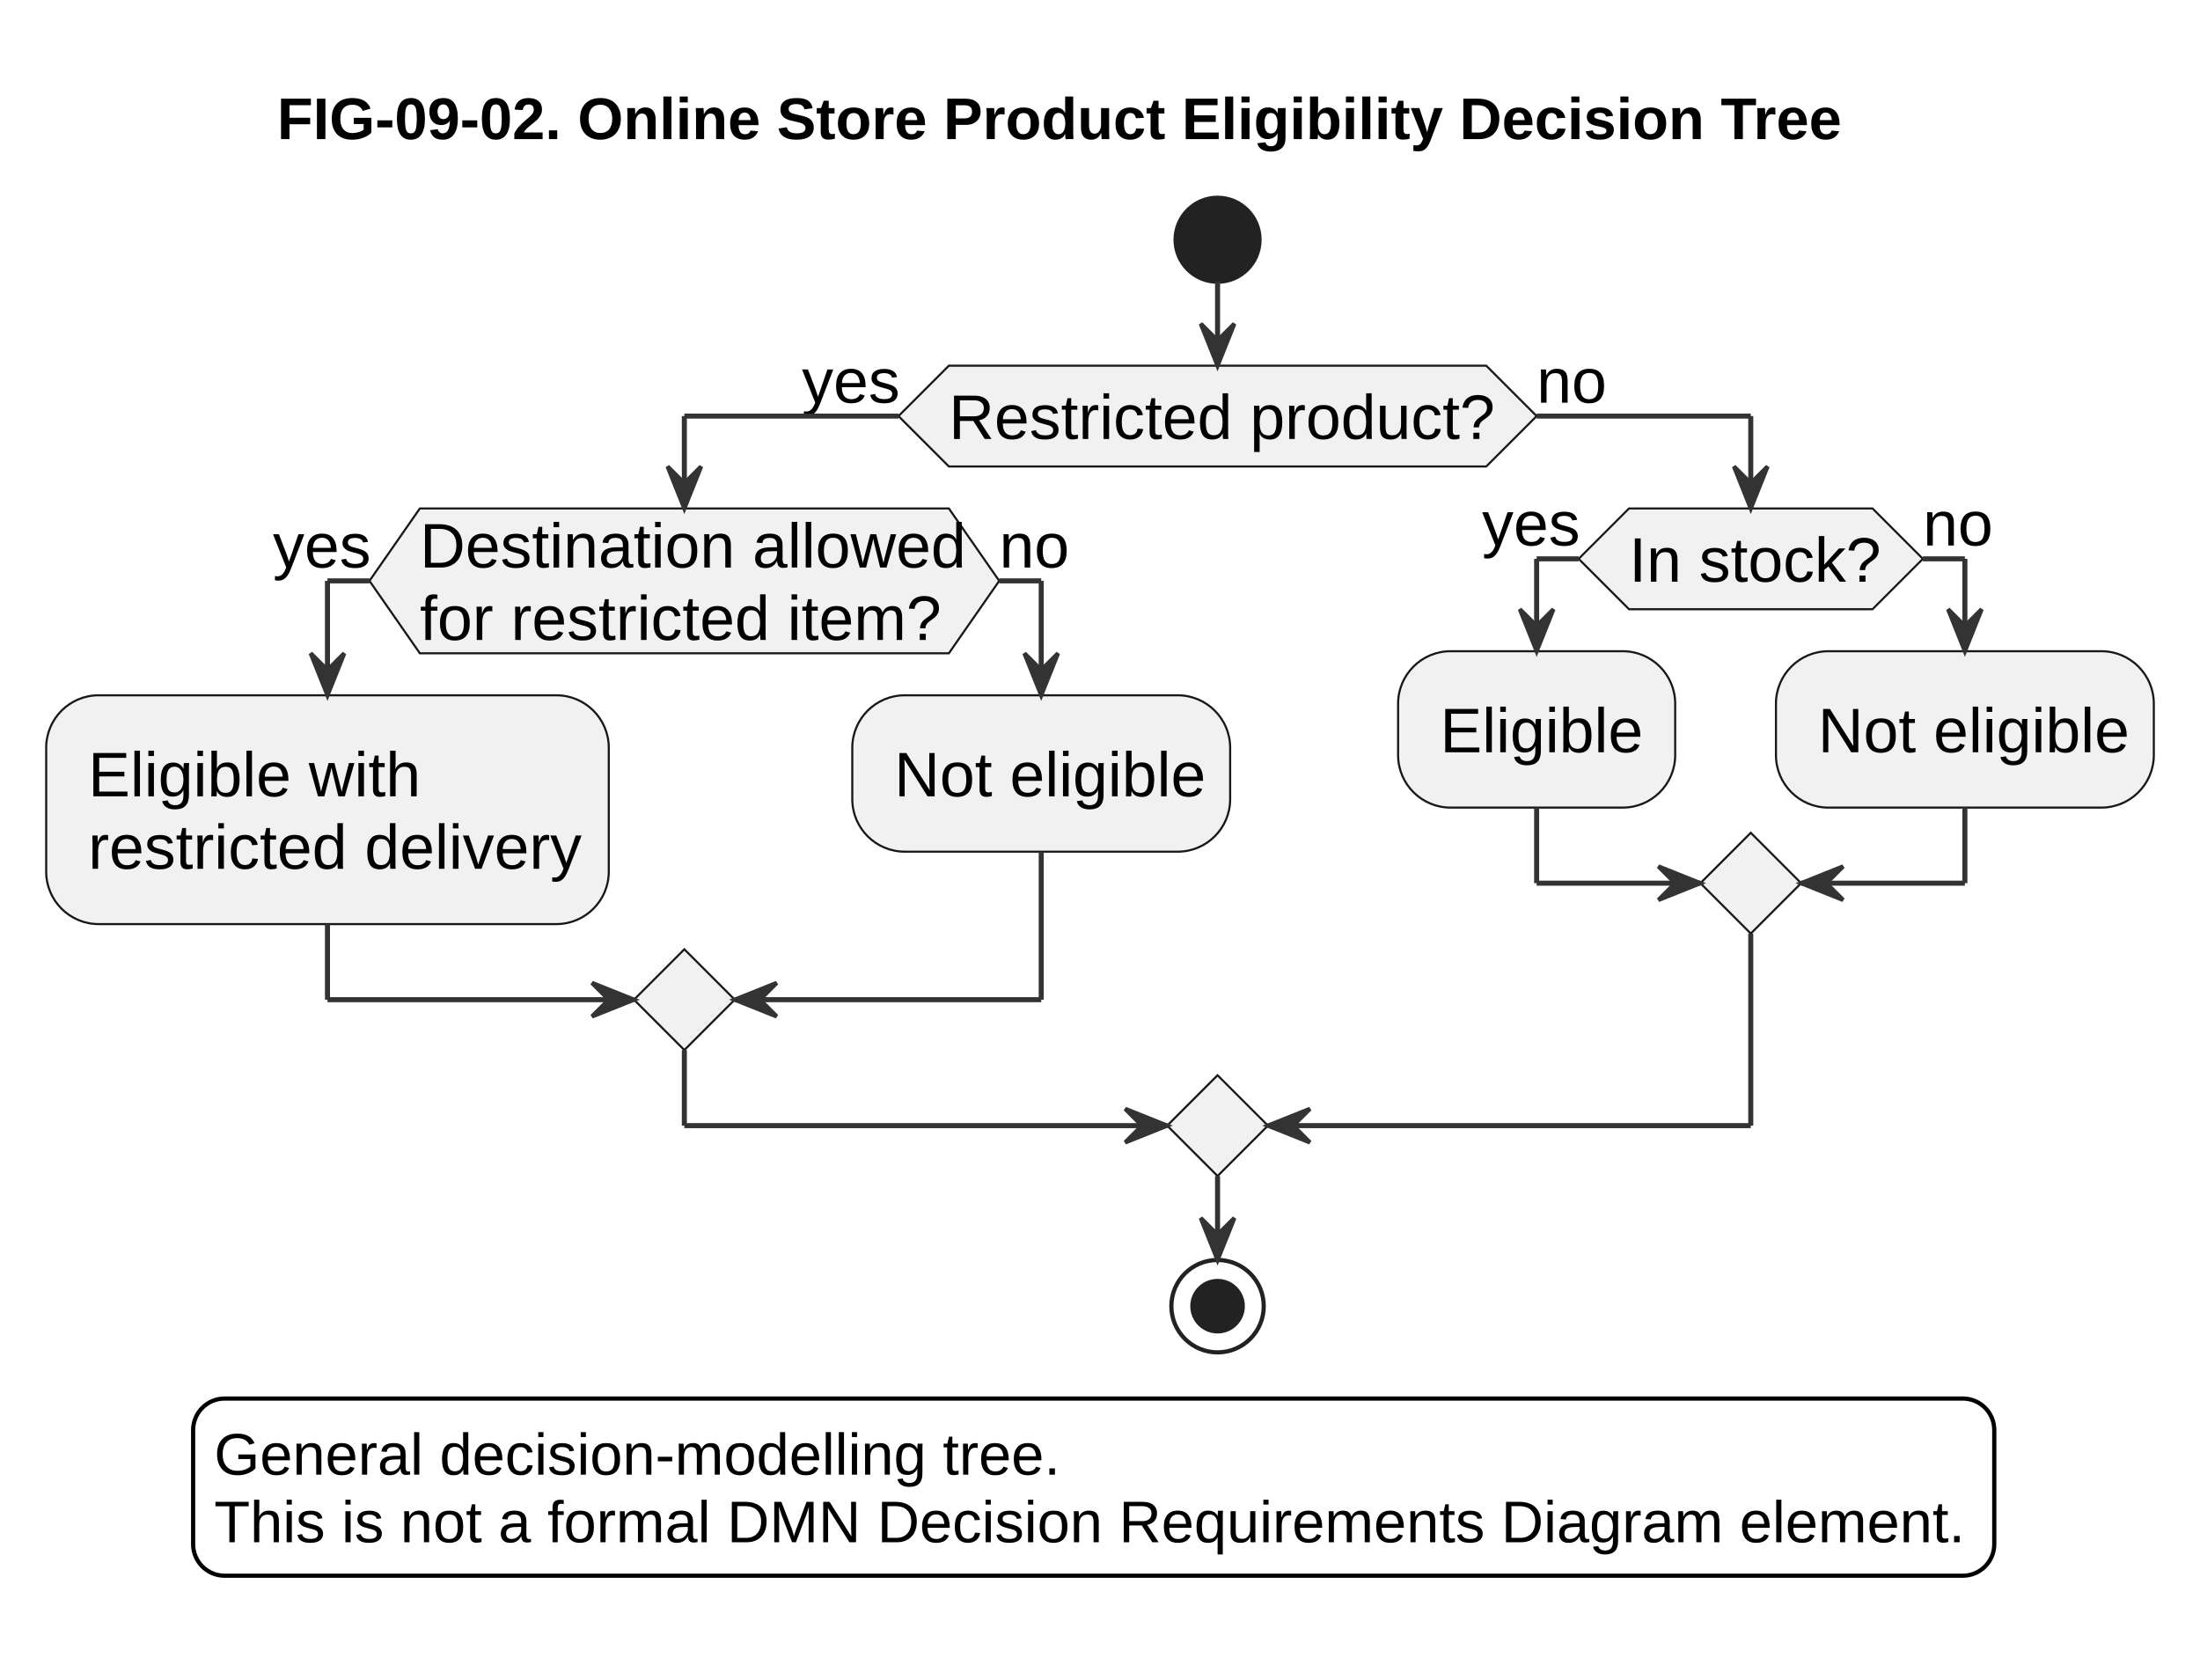
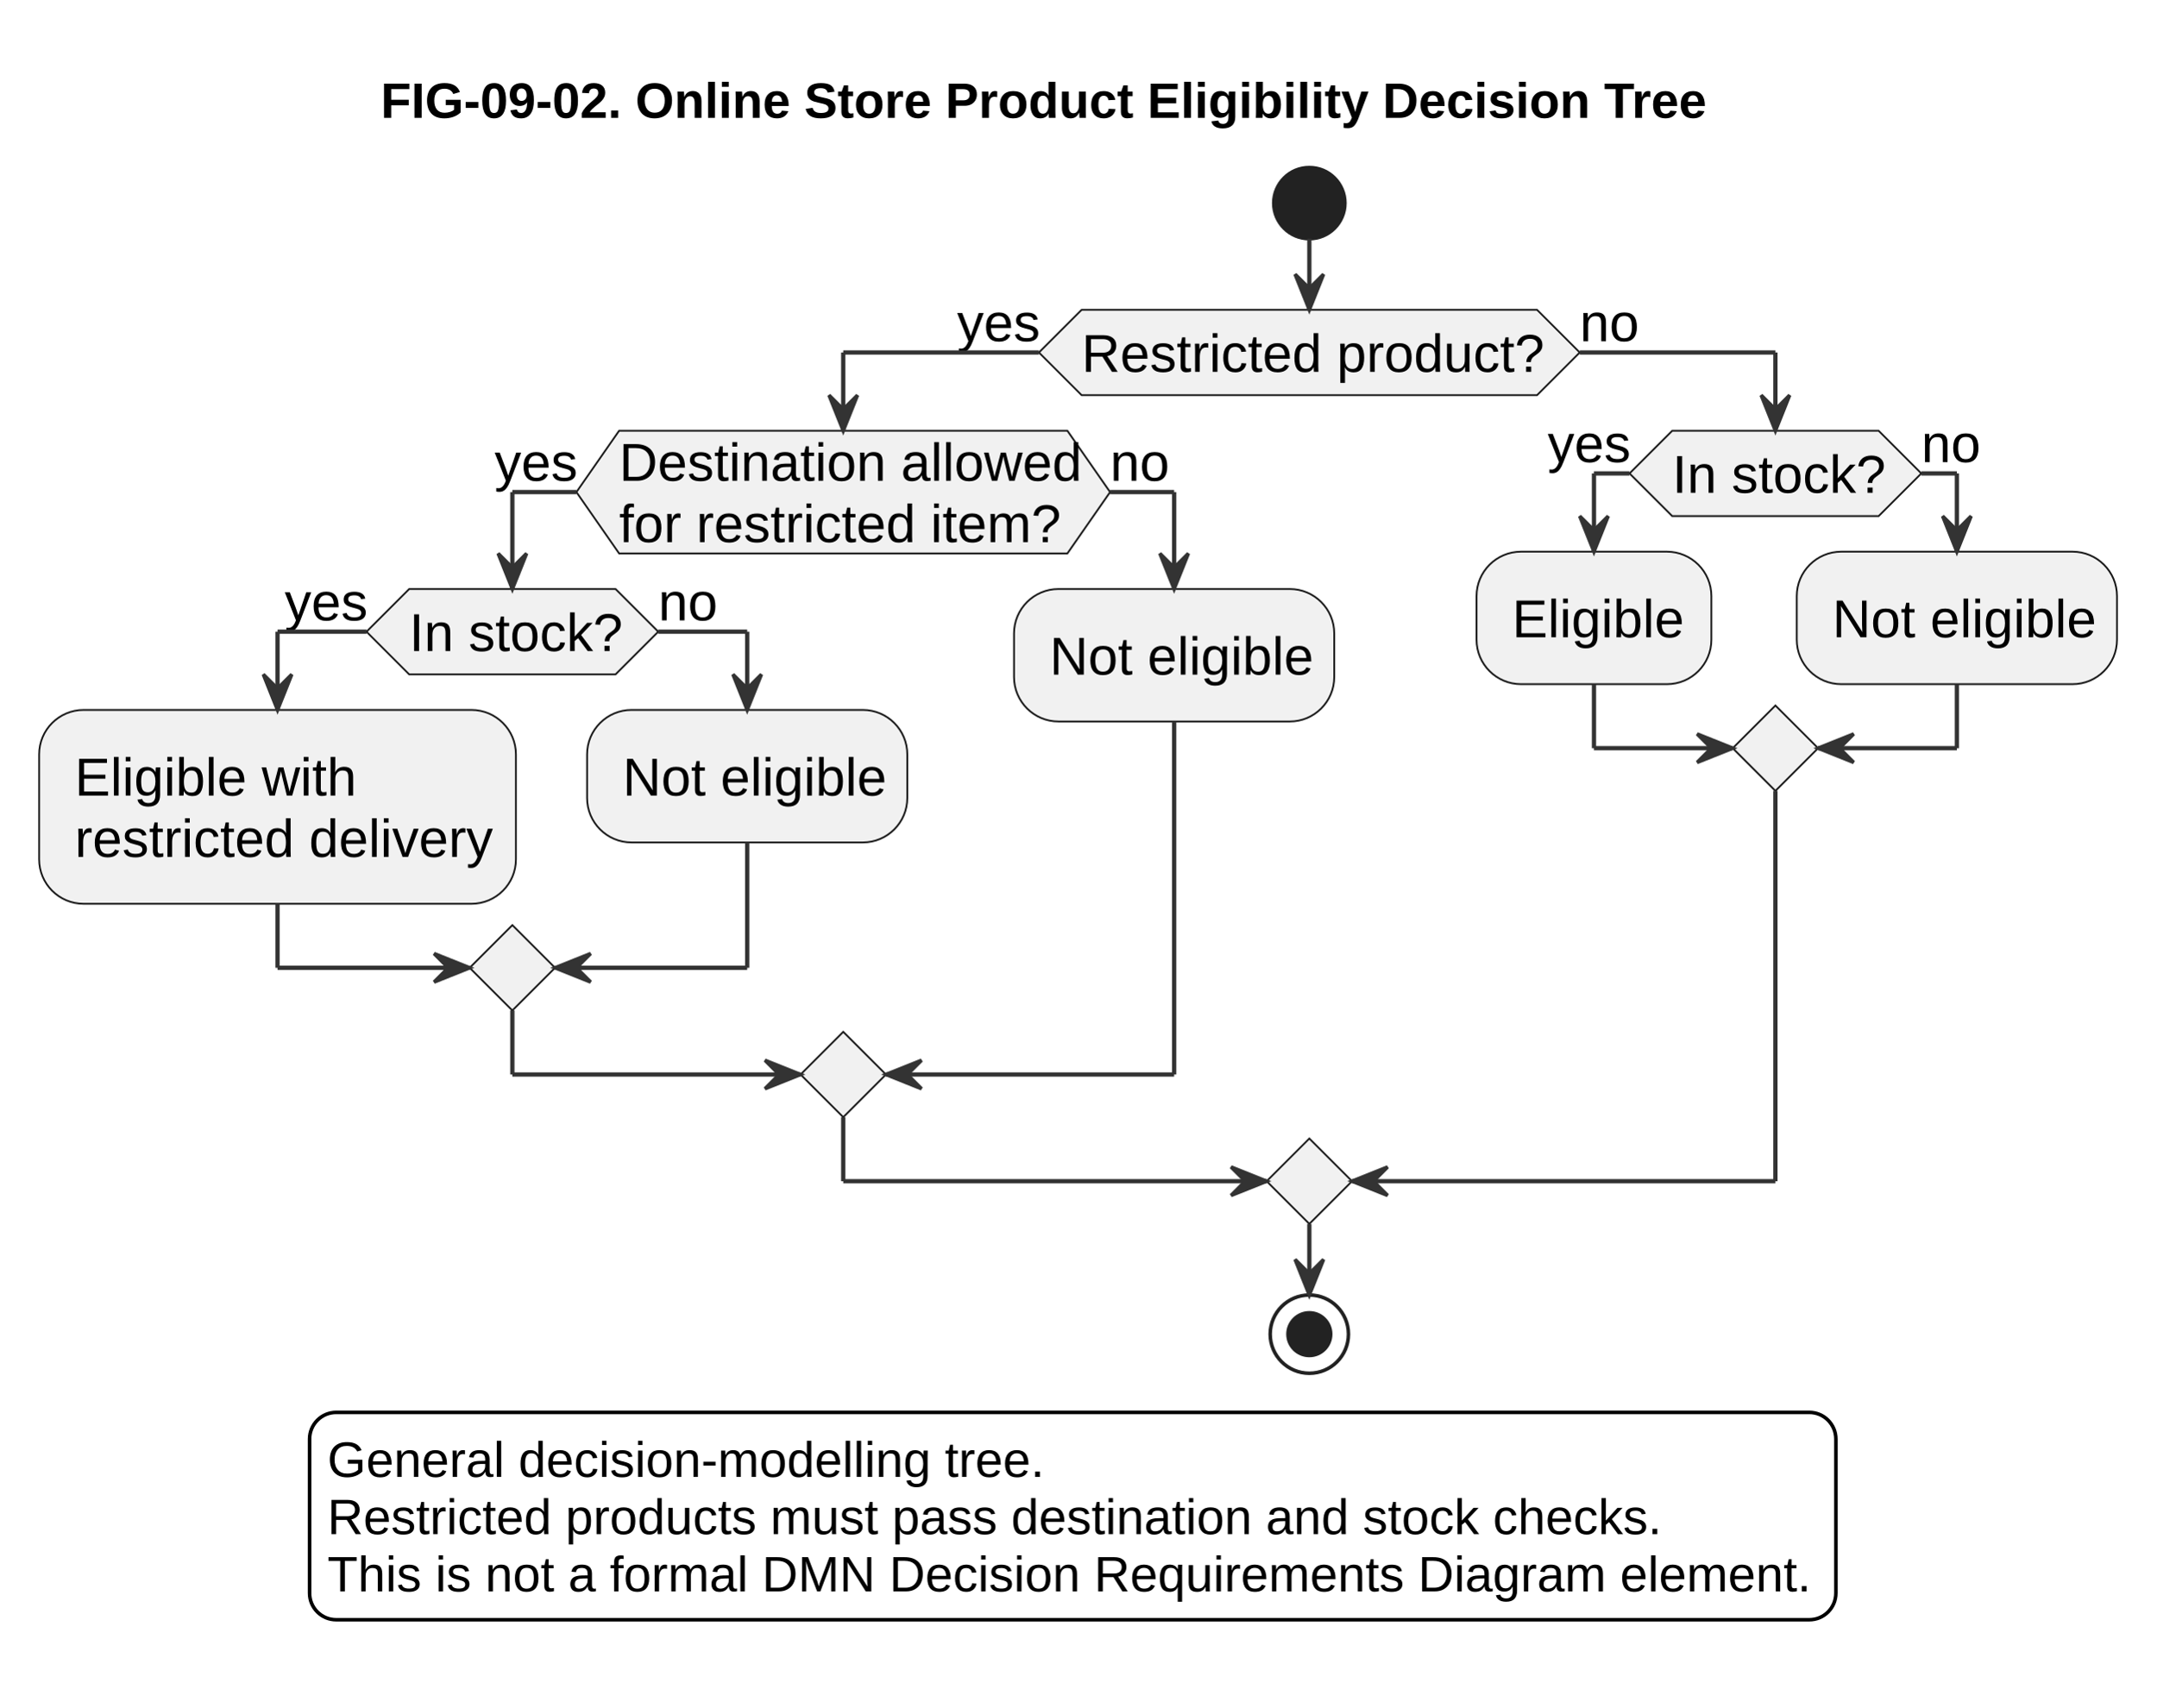
- <svg xmlns="http://www.w3.org/2000/svg" contentStyleType="text/css" height="400px" preserveAspectRatio="none" style="width:524px;height:400px;background:#FFFFFF;" version="1.1" viewBox="0 0 524 400" width="524px" zoomAndPan="magnify">
+ <svg xmlns="http://www.w3.org/2000/svg" contentStyleType="text/css" height="480px" preserveAspectRatio="none" style="width:606px;height:480px;background:#FFFFFF;" version="1.1" viewBox="0 0 606 480" width="606px" zoomAndPan="magnify">
  <defs />
  <g>
-     <text fill="#000000" font-family="Arial" font-size="14" font-weight="bold" lengthAdjust="spacing" textLength="389" x="66" y="33.132">FIG-09-02. Online Store Product Eligibility Decision Tree</text>
-     <ellipse cx="290" cy="57.099" fill="#222222" rx="10" ry="10" style="stroke:#222222;stroke-width:1.0;" />
-     <polygon fill="#F1F1F1" points="226,87.099,354,87.099,366,99.099,354,111.099,226,111.099,214,99.099,226,87.099" style="stroke:#181818;stroke-width:0.5;" />
-     <text fill="#000000" font-family="Arial" font-size="15" lengthAdjust="spacing" textLength="128" x="226" y="104.544">Restricted product?</text>
-     <text fill="#000000" font-family="Arial" font-size="15" lengthAdjust="spacing" textLength="23" x="191" y="95.92">yes</text>
-     <text fill="#000000" font-family="Arial" font-size="15" lengthAdjust="spacing" textLength="16" x="366" y="95.92">no</text>
-     <polygon fill="#F1F1F1" points="100,121.099,226,121.099,238,138.347,226,155.596,100,155.596,88,138.347,100,121.099" style="stroke:#181818;stroke-width:0.5;" />
-     <text fill="#000000" font-family="Arial" font-size="15" lengthAdjust="spacing" textLength="126" x="100" y="135.168">Destination allowed</text>
-     <text fill="#000000" font-family="Arial" font-size="15" lengthAdjust="spacing" textLength="122" x="100" y="152.417">for restricted item?</text>
-     <text fill="#000000" font-family="Arial" font-size="15" lengthAdjust="spacing" textLength="23" x="65" y="135.168">yes</text>
-     <text fill="#000000" font-family="Arial" font-size="15" lengthAdjust="spacing" textLength="16" x="238" y="135.168">no</text>
-     <rect fill="#F1F1F1" height="54.497" rx="12.5" ry="12.5" style="stroke:#181818;stroke-width:0.5;" width="134" x="11" y="165.596" />
-     <text fill="#000000" font-family="Arial" font-size="15" lengthAdjust="spacing" textLength="76" x="21" y="189.666">Eligible with</text>
-     <text fill="#000000" font-family="Arial" font-size="15" lengthAdjust="spacing" textLength="114" x="21" y="206.914">restricted delivery</text>
-     <rect fill="#F1F1F1" height="37.248" rx="12.5" ry="12.5" style="stroke:#181818;stroke-width:0.5;" width="90" x="203" y="165.596" />
-     <text fill="#000000" font-family="Arial" font-size="15" lengthAdjust="spacing" textLength="70" x="213" y="189.666">Not eligible</text>
-     <polygon fill="#F1F1F1" points="163,226.093,175,238.093,163,250.093,151,238.093,163,226.093" style="stroke:#181818;stroke-width:0.5;" />
-     <polygon fill="#F1F1F1" points="388,121.099,446,121.099,458,133.099,446,145.099,388,145.099,376,133.099,388,121.099" style="stroke:#181818;stroke-width:0.5;" />
-     <text fill="#000000" font-family="Arial" font-size="15" lengthAdjust="spacing" textLength="58" x="388" y="138.544">In stock?</text>
-     <text fill="#000000" font-family="Arial" font-size="15" lengthAdjust="spacing" textLength="23" x="353" y="129.92">yes</text>
-     <text fill="#000000" font-family="Arial" font-size="15" lengthAdjust="spacing" textLength="16" x="458" y="129.92">no</text>
-     <rect fill="#F1F1F1" height="37.248" rx="12.5" ry="12.5" style="stroke:#181818;stroke-width:0.5;" width="66" x="333" y="155.099" />
-     <text fill="#000000" font-family="Arial" font-size="15" lengthAdjust="spacing" textLength="46" x="343" y="179.168">Eligible</text>
-     <rect fill="#F1F1F1" height="37.248" rx="12.5" ry="12.5" style="stroke:#181818;stroke-width:0.5;" width="90" x="423" y="155.099" />
-     <text fill="#000000" font-family="Arial" font-size="15" lengthAdjust="spacing" textLength="70" x="433" y="179.168">Not eligible</text>
-     <polygon fill="#F1F1F1" points="417,198.347,429,210.347,417,222.347,405,210.347,417,198.347" style="stroke:#181818;stroke-width:0.5;" />
-     <polygon fill="#F1F1F1" points="290,256.093,302,268.093,290,280.093,278,268.093,290,256.093" style="stroke:#181818;stroke-width:0.5;" />
-     <ellipse cx="290" cy="311.093" fill="none" rx="11" ry="11" style="stroke:#222222;stroke-width:1.0;" />
-     <ellipse cx="290" cy="311.093" fill="#222222" rx="6" ry="6" style="stroke:#222222;stroke-width:1.0;" />
-     <line style="stroke:#333333;stroke-width:1.2;" x1="88" x2="78" y1="138.347" y2="138.347" />
-     <line style="stroke:#333333;stroke-width:1.2;" x1="78" x2="78" y1="138.347" y2="165.596" />
-     <polygon fill="#333333" points="74,155.596,78,165.596,82,155.596,78,159.596" style="stroke:#333333;stroke-width:1.0;" />
-     <line style="stroke:#333333;stroke-width:1.2;" x1="238" x2="248" y1="138.347" y2="138.347" />
-     <line style="stroke:#333333;stroke-width:1.2;" x1="248" x2="248" y1="138.347" y2="165.596" />
-     <polygon fill="#333333" points="244,155.596,248,165.596,252,155.596,248,159.596" style="stroke:#333333;stroke-width:1.0;" />
-     <line style="stroke:#333333;stroke-width:1.2;" x1="78" x2="78" y1="220.093" y2="238.093" />
-     <line style="stroke:#333333;stroke-width:1.2;" x1="78" x2="151" y1="238.093" y2="238.093" />
-     <polygon fill="#333333" points="141,234.093,151,238.093,141,242.093,145,238.093" style="stroke:#333333;stroke-width:1.0;" />
-     <line style="stroke:#333333;stroke-width:1.2;" x1="248" x2="248" y1="202.844" y2="238.093" />
-     <line style="stroke:#333333;stroke-width:1.2;" x1="248" x2="175" y1="238.093" y2="238.093" />
-     <polygon fill="#333333" points="185,234.093,175,238.093,185,242.093,181,238.093" style="stroke:#333333;stroke-width:1.0;" />
-     <line style="stroke:#333333;stroke-width:1.2;" x1="376" x2="366" y1="133.099" y2="133.099" />
-     <line style="stroke:#333333;stroke-width:1.2;" x1="366" x2="366" y1="133.099" y2="155.099" />
-     <polygon fill="#333333" points="362,145.099,366,155.099,370,145.099,366,149.099" style="stroke:#333333;stroke-width:1.0;" />
-     <line style="stroke:#333333;stroke-width:1.2;" x1="458" x2="468" y1="133.099" y2="133.099" />
-     <line style="stroke:#333333;stroke-width:1.2;" x1="468" x2="468" y1="133.099" y2="155.099" />
-     <polygon fill="#333333" points="464,145.099,468,155.099,472,145.099,468,149.099" style="stroke:#333333;stroke-width:1.0;" />
-     <line style="stroke:#333333;stroke-width:1.2;" x1="366" x2="366" y1="192.347" y2="210.347" />
-     <line style="stroke:#333333;stroke-width:1.2;" x1="366" x2="405" y1="210.347" y2="210.347" />
-     <polygon fill="#333333" points="395,206.347,405,210.347,395,214.347,399,210.347" style="stroke:#333333;stroke-width:1.0;" />
-     <line style="stroke:#333333;stroke-width:1.2;" x1="468" x2="468" y1="192.347" y2="210.347" />
-     <line style="stroke:#333333;stroke-width:1.2;" x1="468" x2="429" y1="210.347" y2="210.347" />
-     <polygon fill="#333333" points="439,206.347,429,210.347,439,214.347,435,210.347" style="stroke:#333333;stroke-width:1.0;" />
-     <line style="stroke:#333333;stroke-width:1.2;" x1="214" x2="163" y1="99.099" y2="99.099" />
-     <line style="stroke:#333333;stroke-width:1.2;" x1="163" x2="163" y1="99.099" y2="121.099" />
-     <polygon fill="#333333" points="159,111.099,163,121.099,167,111.099,163,115.099" style="stroke:#333333;stroke-width:1.0;" />
-     <line style="stroke:#333333;stroke-width:1.2;" x1="366" x2="417" y1="99.099" y2="99.099" />
-     <line style="stroke:#333333;stroke-width:1.2;" x1="417" x2="417" y1="99.099" y2="121.099" />
-     <polygon fill="#333333" points="413,111.099,417,121.099,421,111.099,417,115.099" style="stroke:#333333;stroke-width:1.0;" />
-     <line style="stroke:#333333;stroke-width:1.2;" x1="163" x2="163" y1="250.093" y2="268.093" />
-     <line style="stroke:#333333;stroke-width:1.2;" x1="163" x2="278" y1="268.093" y2="268.093" />
-     <polygon fill="#333333" points="268,264.093,278,268.093,268,272.093,272,268.093" style="stroke:#333333;stroke-width:1.0;" />
-     <line style="stroke:#333333;stroke-width:1.2;" x1="417" x2="417" y1="222.347" y2="268.093" />
-     <line style="stroke:#333333;stroke-width:1.2;" x1="417" x2="302" y1="268.093" y2="268.093" />
-     <polygon fill="#333333" points="312,264.093,302,268.093,312,272.093,308,268.093" style="stroke:#333333;stroke-width:1.0;" />
-     <line style="stroke:#333333;stroke-width:1.2;" x1="290" x2="290" y1="67.099" y2="87.099" />
-     <polygon fill="#333333" points="286,77.099,290,87.099,294,77.099,290,81.099" style="stroke:#333333;stroke-width:1.0;" />
-     <line style="stroke:#333333;stroke-width:1.2;" x1="290" x2="290" y1="280.093" y2="300.093" />
-     <polygon fill="#333333" points="286,290.093,290,300.093,294,290.093,290,294.093" style="stroke:#333333;stroke-width:1.0;" />
-     <rect fill="none" height="42.197" id="_legend" rx="7.5" ry="7.5" style="stroke:#000000;stroke-width:1.0;" width="429" x="46" y="333.093" />
-     <text fill="#000000" font-family="Arial" font-size="14" lengthAdjust="spacing" textLength="205" x="51" y="351.225">General decision-modelling tree.</text>
-     <text fill="#000000" font-family="Arial" font-size="14" lengthAdjust="spacing" textLength="419" x="51" y="367.323">This is not a formal DMN Decision Requirements Diagram element.</text>
+     <text fill="#000000" font-family="Arial" font-size="14" font-weight="bold" lengthAdjust="spacing" textLength="389" x="107" y="33.132">FIG-09-02. Online Store Product Eligibility Decision Tree</text>
+     <ellipse cx="368" cy="57.099" fill="#222222" rx="10" ry="10" style="stroke:#222222;stroke-width:1.0;" />
+     <polygon fill="#F1F1F1" points="304,87.099,432,87.099,444,99.099,432,111.099,304,111.099,292,99.099,304,87.099" style="stroke:#181818;stroke-width:0.5;" />
+     <text fill="#000000" font-family="Arial" font-size="15" lengthAdjust="spacing" textLength="128" x="304" y="104.544">Restricted product?</text>
+     <text fill="#000000" font-family="Arial" font-size="15" lengthAdjust="spacing" textLength="23" x="269" y="95.92">yes</text>
+     <text fill="#000000" font-family="Arial" font-size="15" lengthAdjust="spacing" textLength="16" x="444" y="95.92">no</text>
+     <polygon fill="#F1F1F1" points="174,121.099,300,121.099,312,138.347,300,155.596,174,155.596,162,138.347,174,121.099" style="stroke:#181818;stroke-width:0.5;" />
+     <text fill="#000000" font-family="Arial" font-size="15" lengthAdjust="spacing" textLength="126" x="174" y="135.168">Destination allowed</text>
+     <text fill="#000000" font-family="Arial" font-size="15" lengthAdjust="spacing" textLength="122" x="174" y="152.417">for restricted item?</text>
+     <text fill="#000000" font-family="Arial" font-size="15" lengthAdjust="spacing" textLength="23" x="139" y="135.168">yes</text>
+     <text fill="#000000" font-family="Arial" font-size="15" lengthAdjust="spacing" textLength="16" x="312" y="135.168">no</text>
+     <polygon fill="#F1F1F1" points="115,165.596,173,165.596,185,177.596,173,189.596,115,189.596,103,177.596,115,165.596" style="stroke:#181818;stroke-width:0.5;" />
+     <text fill="#000000" font-family="Arial" font-size="15" lengthAdjust="spacing" textLength="58" x="115" y="183.041">In stock?</text>
+     <text fill="#000000" font-family="Arial" font-size="15" lengthAdjust="spacing" textLength="23" x="80" y="174.417">yes</text>
+     <text fill="#000000" font-family="Arial" font-size="15" lengthAdjust="spacing" textLength="16" x="185" y="174.417">no</text>
+     <rect fill="#F1F1F1" height="54.497" rx="12.5" ry="12.5" style="stroke:#181818;stroke-width:0.5;" width="134" x="11" y="199.596" />
+     <text fill="#000000" font-family="Arial" font-size="15" lengthAdjust="spacing" textLength="76" x="21" y="223.666">Eligible with</text>
+     <text fill="#000000" font-family="Arial" font-size="15" lengthAdjust="spacing" textLength="114" x="21" y="240.914">restricted delivery</text>
+     <rect fill="#F1F1F1" height="37.248" rx="12.5" ry="12.5" style="stroke:#181818;stroke-width:0.5;" width="90" x="165" y="199.596" />
+     <text fill="#000000" font-family="Arial" font-size="15" lengthAdjust="spacing" textLength="70" x="175" y="223.666">Not eligible</text>
+     <polygon fill="#F1F1F1" points="144,260.093,156,272.093,144,284.093,132,272.093,144,260.093" style="stroke:#181818;stroke-width:0.5;" />
+     <rect fill="#F1F1F1" height="37.248" rx="12.5" ry="12.5" style="stroke:#181818;stroke-width:0.5;" width="90" x="285" y="165.596" />
+     <text fill="#000000" font-family="Arial" font-size="15" lengthAdjust="spacing" textLength="70" x="295" y="189.666">Not eligible</text>
+     <polygon fill="#F1F1F1" points="237,290.093,249,302.093,237,314.093,225,302.093,237,290.093" style="stroke:#181818;stroke-width:0.5;" />
+     <polygon fill="#F1F1F1" points="470,121.099,528,121.099,540,133.099,528,145.099,470,145.099,458,133.099,470,121.099" style="stroke:#181818;stroke-width:0.5;" />
+     <text fill="#000000" font-family="Arial" font-size="15" lengthAdjust="spacing" textLength="58" x="470" y="138.544">In stock?</text>
+     <text fill="#000000" font-family="Arial" font-size="15" lengthAdjust="spacing" textLength="23" x="435" y="129.92">yes</text>
+     <text fill="#000000" font-family="Arial" font-size="15" lengthAdjust="spacing" textLength="16" x="540" y="129.92">no</text>
+     <rect fill="#F1F1F1" height="37.248" rx="12.5" ry="12.5" style="stroke:#181818;stroke-width:0.5;" width="66" x="415" y="155.099" />
+     <text fill="#000000" font-family="Arial" font-size="15" lengthAdjust="spacing" textLength="46" x="425" y="179.168">Eligible</text>
+     <rect fill="#F1F1F1" height="37.248" rx="12.5" ry="12.5" style="stroke:#181818;stroke-width:0.5;" width="90" x="505" y="155.099" />
+     <text fill="#000000" font-family="Arial" font-size="15" lengthAdjust="spacing" textLength="70" x="515" y="179.168">Not eligible</text>
+     <polygon fill="#F1F1F1" points="499,198.347,511,210.347,499,222.347,487,210.347,499,198.347" style="stroke:#181818;stroke-width:0.5;" />
+     <polygon fill="#F1F1F1" points="368,320.093,380,332.093,368,344.093,356,332.093,368,320.093" style="stroke:#181818;stroke-width:0.5;" />
+     <ellipse cx="368" cy="375.093" fill="none" rx="11" ry="11" style="stroke:#222222;stroke-width:1.0;" />
+     <ellipse cx="368" cy="375.093" fill="#222222" rx="6" ry="6" style="stroke:#222222;stroke-width:1.0;" />
+     <line style="stroke:#333333;stroke-width:1.2;" x1="103" x2="78" y1="177.596" y2="177.596" />
+     <line style="stroke:#333333;stroke-width:1.2;" x1="78" x2="78" y1="177.596" y2="199.596" />
+     <polygon fill="#333333" points="74,189.596,78,199.596,82,189.596,78,193.596" style="stroke:#333333;stroke-width:1.0;" />
+     <line style="stroke:#333333;stroke-width:1.2;" x1="185" x2="210" y1="177.596" y2="177.596" />
+     <line style="stroke:#333333;stroke-width:1.2;" x1="210" x2="210" y1="177.596" y2="199.596" />
+     <polygon fill="#333333" points="206,189.596,210,199.596,214,189.596,210,193.596" style="stroke:#333333;stroke-width:1.0;" />
+     <line style="stroke:#333333;stroke-width:1.2;" x1="78" x2="78" y1="254.093" y2="272.093" />
+     <line style="stroke:#333333;stroke-width:1.2;" x1="78" x2="132" y1="272.093" y2="272.093" />
+     <polygon fill="#333333" points="122,268.093,132,272.093,122,276.093,126,272.093" style="stroke:#333333;stroke-width:1.0;" />
+     <line style="stroke:#333333;stroke-width:1.2;" x1="210" x2="210" y1="236.844" y2="272.093" />
+     <line style="stroke:#333333;stroke-width:1.2;" x1="210" x2="156" y1="272.093" y2="272.093" />
+     <polygon fill="#333333" points="166,268.093,156,272.093,166,276.093,162,272.093" style="stroke:#333333;stroke-width:1.0;" />
+     <line style="stroke:#333333;stroke-width:1.2;" x1="162" x2="144" y1="138.347" y2="138.347" />
+     <line style="stroke:#333333;stroke-width:1.2;" x1="144" x2="144" y1="138.347" y2="165.596" />
+     <polygon fill="#333333" points="140,155.596,144,165.596,148,155.596,144,159.596" style="stroke:#333333;stroke-width:1.0;" />
+     <line style="stroke:#333333;stroke-width:1.2;" x1="312" x2="330" y1="138.347" y2="138.347" />
+     <line style="stroke:#333333;stroke-width:1.2;" x1="330" x2="330" y1="138.347" y2="165.596" />
+     <polygon fill="#333333" points="326,155.596,330,165.596,334,155.596,330,159.596" style="stroke:#333333;stroke-width:1.0;" />
+     <line style="stroke:#333333;stroke-width:1.2;" x1="144" x2="144" y1="284.093" y2="302.093" />
+     <line style="stroke:#333333;stroke-width:1.2;" x1="144" x2="225" y1="302.093" y2="302.093" />
+     <polygon fill="#333333" points="215,298.093,225,302.093,215,306.093,219,302.093" style="stroke:#333333;stroke-width:1.0;" />
+     <line style="stroke:#333333;stroke-width:1.2;" x1="330" x2="330" y1="202.844" y2="302.093" />
+     <line style="stroke:#333333;stroke-width:1.2;" x1="330" x2="249" y1="302.093" y2="302.093" />
+     <polygon fill="#333333" points="259,298.093,249,302.093,259,306.093,255,302.093" style="stroke:#333333;stroke-width:1.0;" />
+     <line style="stroke:#333333;stroke-width:1.2;" x1="458" x2="448" y1="133.099" y2="133.099" />
+     <line style="stroke:#333333;stroke-width:1.2;" x1="448" x2="448" y1="133.099" y2="155.099" />
+     <polygon fill="#333333" points="444,145.099,448,155.099,452,145.099,448,149.099" style="stroke:#333333;stroke-width:1.0;" />
+     <line style="stroke:#333333;stroke-width:1.2;" x1="540" x2="550" y1="133.099" y2="133.099" />
+     <line style="stroke:#333333;stroke-width:1.2;" x1="550" x2="550" y1="133.099" y2="155.099" />
+     <polygon fill="#333333" points="546,145.099,550,155.099,554,145.099,550,149.099" style="stroke:#333333;stroke-width:1.0;" />
+     <line style="stroke:#333333;stroke-width:1.2;" x1="448" x2="448" y1="192.347" y2="210.347" />
+     <line style="stroke:#333333;stroke-width:1.2;" x1="448" x2="487" y1="210.347" y2="210.347" />
+     <polygon fill="#333333" points="477,206.347,487,210.347,477,214.347,481,210.347" style="stroke:#333333;stroke-width:1.0;" />
+     <line style="stroke:#333333;stroke-width:1.2;" x1="550" x2="550" y1="192.347" y2="210.347" />
+     <line style="stroke:#333333;stroke-width:1.2;" x1="550" x2="511" y1="210.347" y2="210.347" />
+     <polygon fill="#333333" points="521,206.347,511,210.347,521,214.347,517,210.347" style="stroke:#333333;stroke-width:1.0;" />
+     <line style="stroke:#333333;stroke-width:1.2;" x1="292" x2="237" y1="99.099" y2="99.099" />
+     <line style="stroke:#333333;stroke-width:1.2;" x1="237" x2="237" y1="99.099" y2="121.099" />
+     <polygon fill="#333333" points="233,111.099,237,121.099,241,111.099,237,115.099" style="stroke:#333333;stroke-width:1.0;" />
+     <line style="stroke:#333333;stroke-width:1.2;" x1="444" x2="499" y1="99.099" y2="99.099" />
+     <line style="stroke:#333333;stroke-width:1.2;" x1="499" x2="499" y1="99.099" y2="121.099" />
+     <polygon fill="#333333" points="495,111.099,499,121.099,503,111.099,499,115.099" style="stroke:#333333;stroke-width:1.0;" />
+     <line style="stroke:#333333;stroke-width:1.2;" x1="237" x2="237" y1="314.093" y2="332.093" />
+     <line style="stroke:#333333;stroke-width:1.2;" x1="237" x2="356" y1="332.093" y2="332.093" />
+     <polygon fill="#333333" points="346,328.093,356,332.093,346,336.093,350,332.093" style="stroke:#333333;stroke-width:1.0;" />
+     <line style="stroke:#333333;stroke-width:1.2;" x1="499" x2="499" y1="222.347" y2="332.093" />
+     <line style="stroke:#333333;stroke-width:1.2;" x1="499" x2="380" y1="332.093" y2="332.093" />
+     <polygon fill="#333333" points="390,328.093,380,332.093,390,336.093,386,332.093" style="stroke:#333333;stroke-width:1.0;" />
+     <line style="stroke:#333333;stroke-width:1.2;" x1="368" x2="368" y1="67.099" y2="87.099" />
+     <polygon fill="#333333" points="364,77.099,368,87.099,372,77.099,368,81.099" style="stroke:#333333;stroke-width:1.0;" />
+     <line style="stroke:#333333;stroke-width:1.2;" x1="368" x2="368" y1="344.093" y2="364.093" />
+     <polygon fill="#333333" points="364,354.093,368,364.093,372,354.093,368,358.093" style="stroke:#333333;stroke-width:1.0;" />
+     <rect fill="none" height="58.296" id="_legend" rx="7.5" ry="7.5" style="stroke:#000000;stroke-width:1.0;" width="429" x="87" y="397.093" />
+     <text fill="#000000" font-family="Arial" font-size="14" lengthAdjust="spacing" textLength="205" x="92" y="415.225">General decision-modelling tree.</text>
+     <text fill="#000000" font-family="Arial" font-size="14" lengthAdjust="spacing" textLength="381" x="92" y="431.323">Restricted products must pass destination and stock checks.</text>
+     <text fill="#000000" font-family="Arial" font-size="14" lengthAdjust="spacing" textLength="419" x="92" y="447.422">This is not a formal DMN Decision Requirements Diagram element.</text>
  </g>
</svg>
